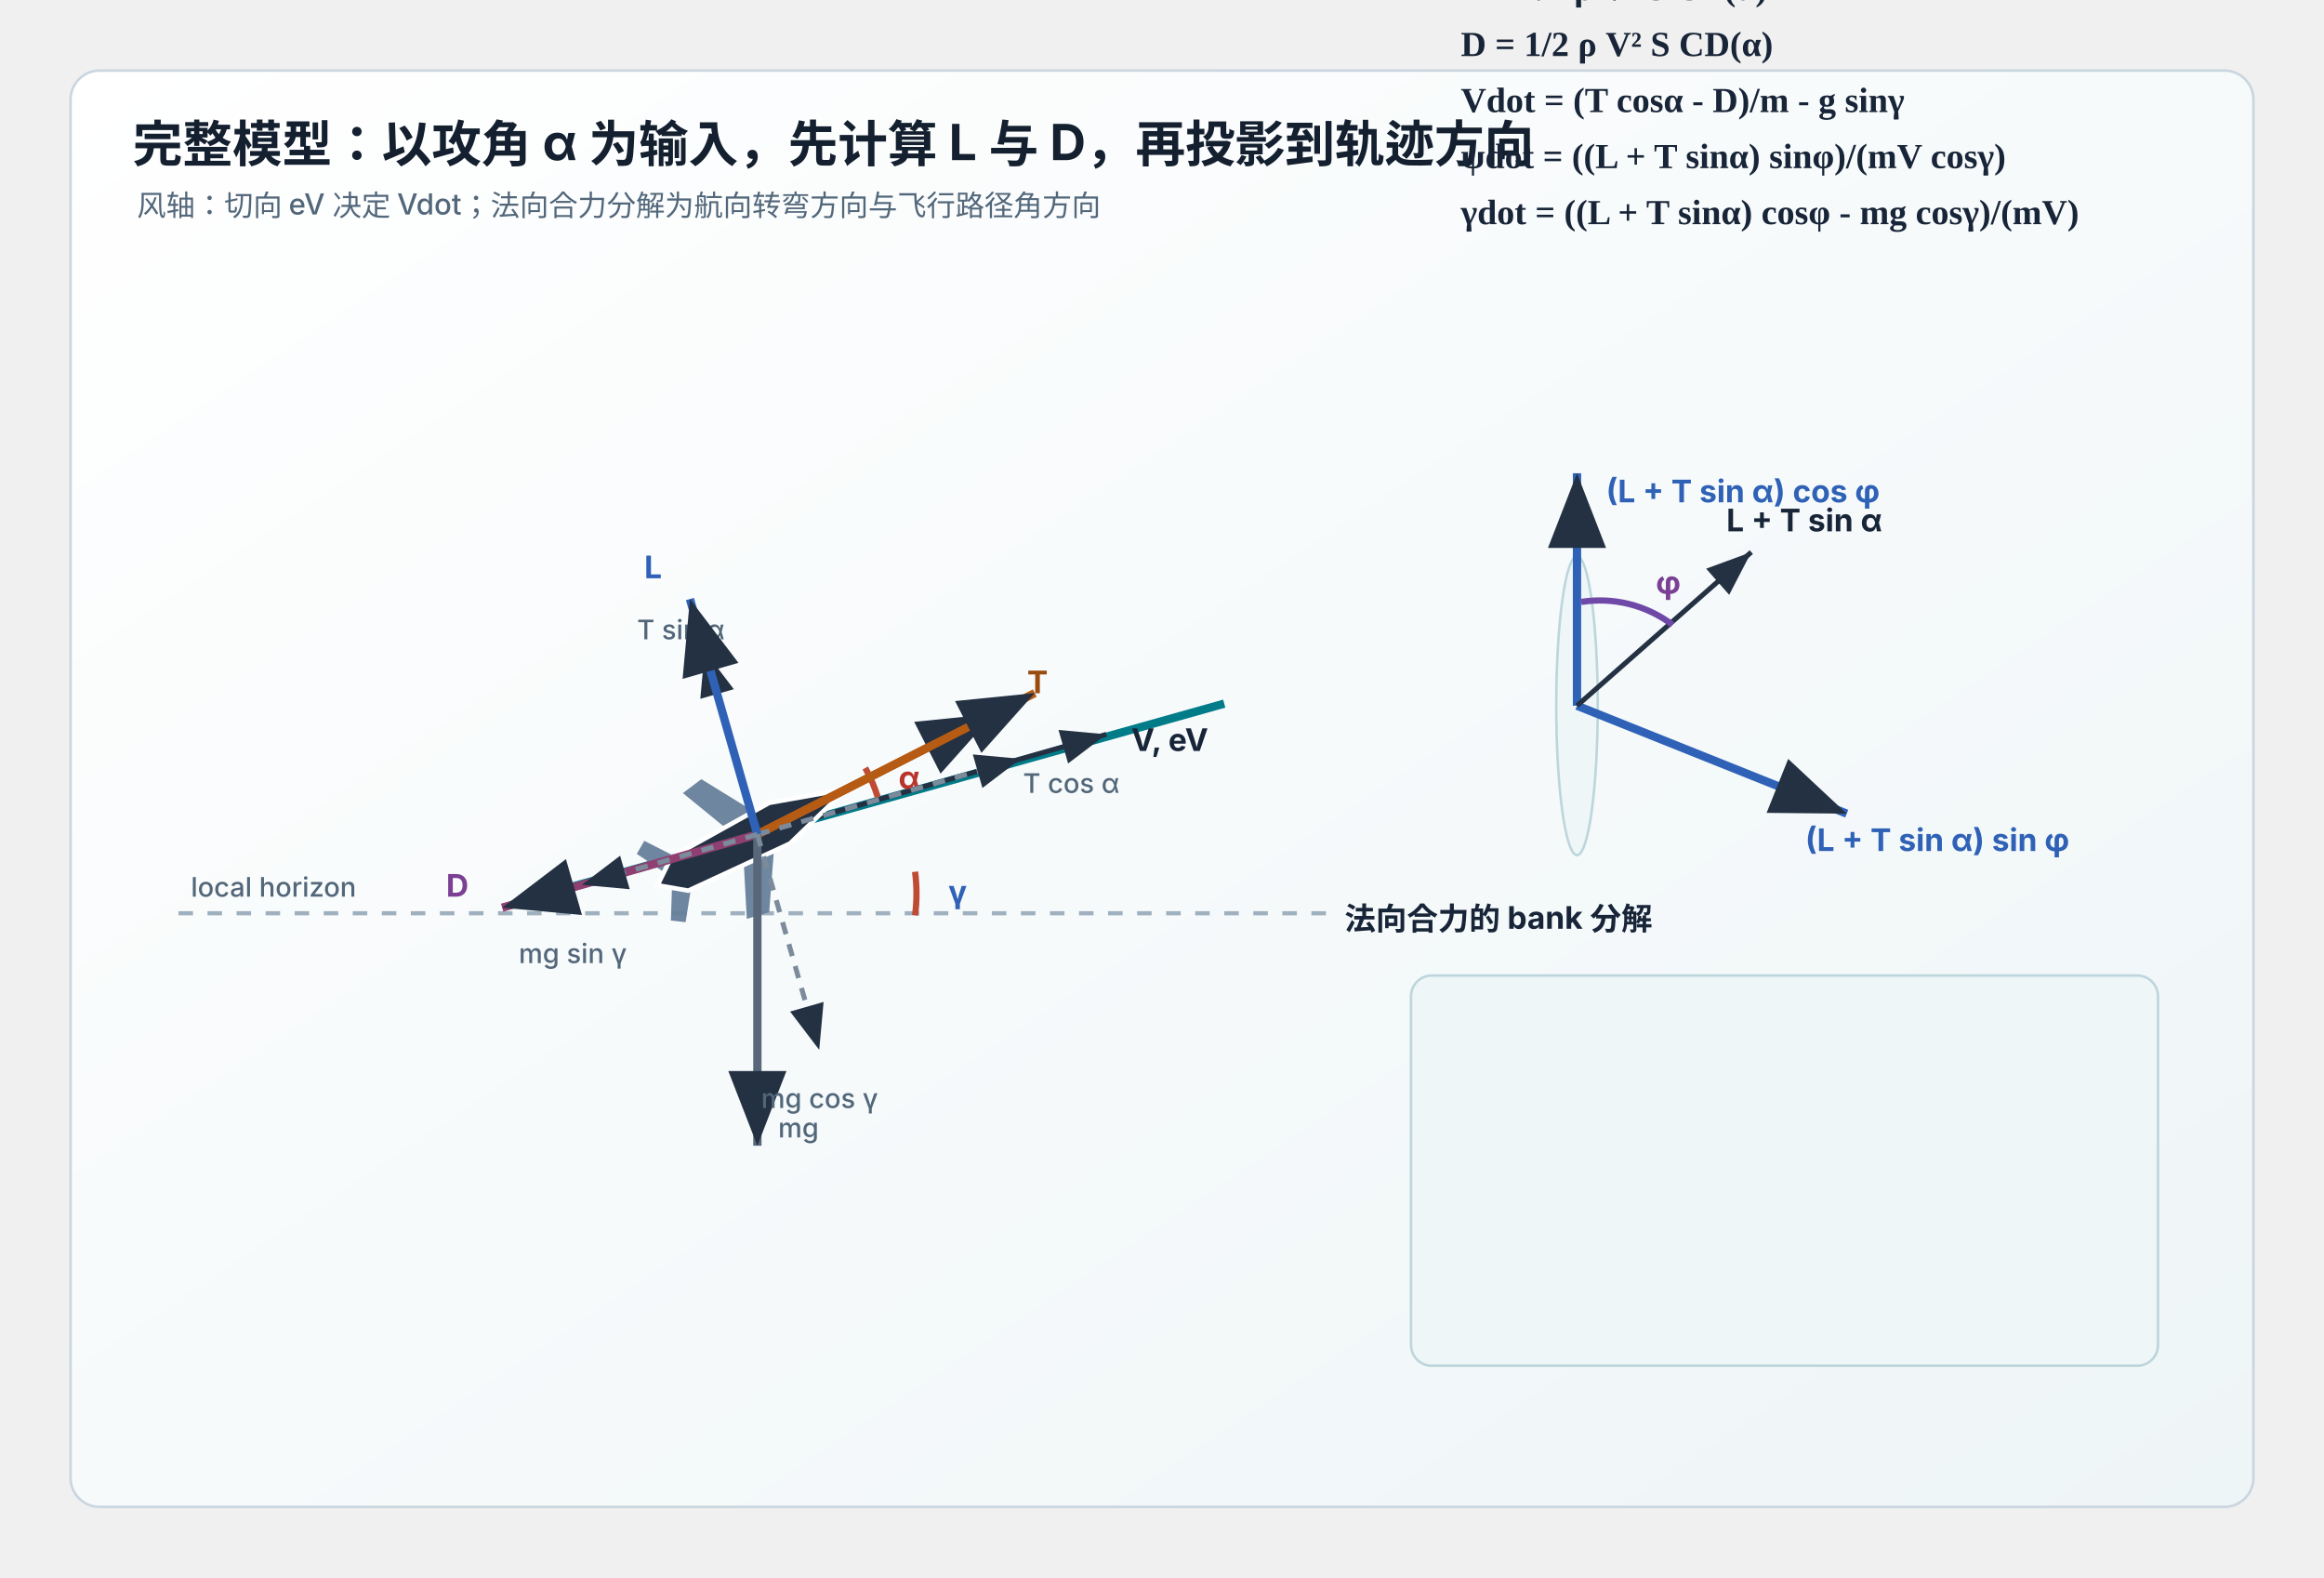
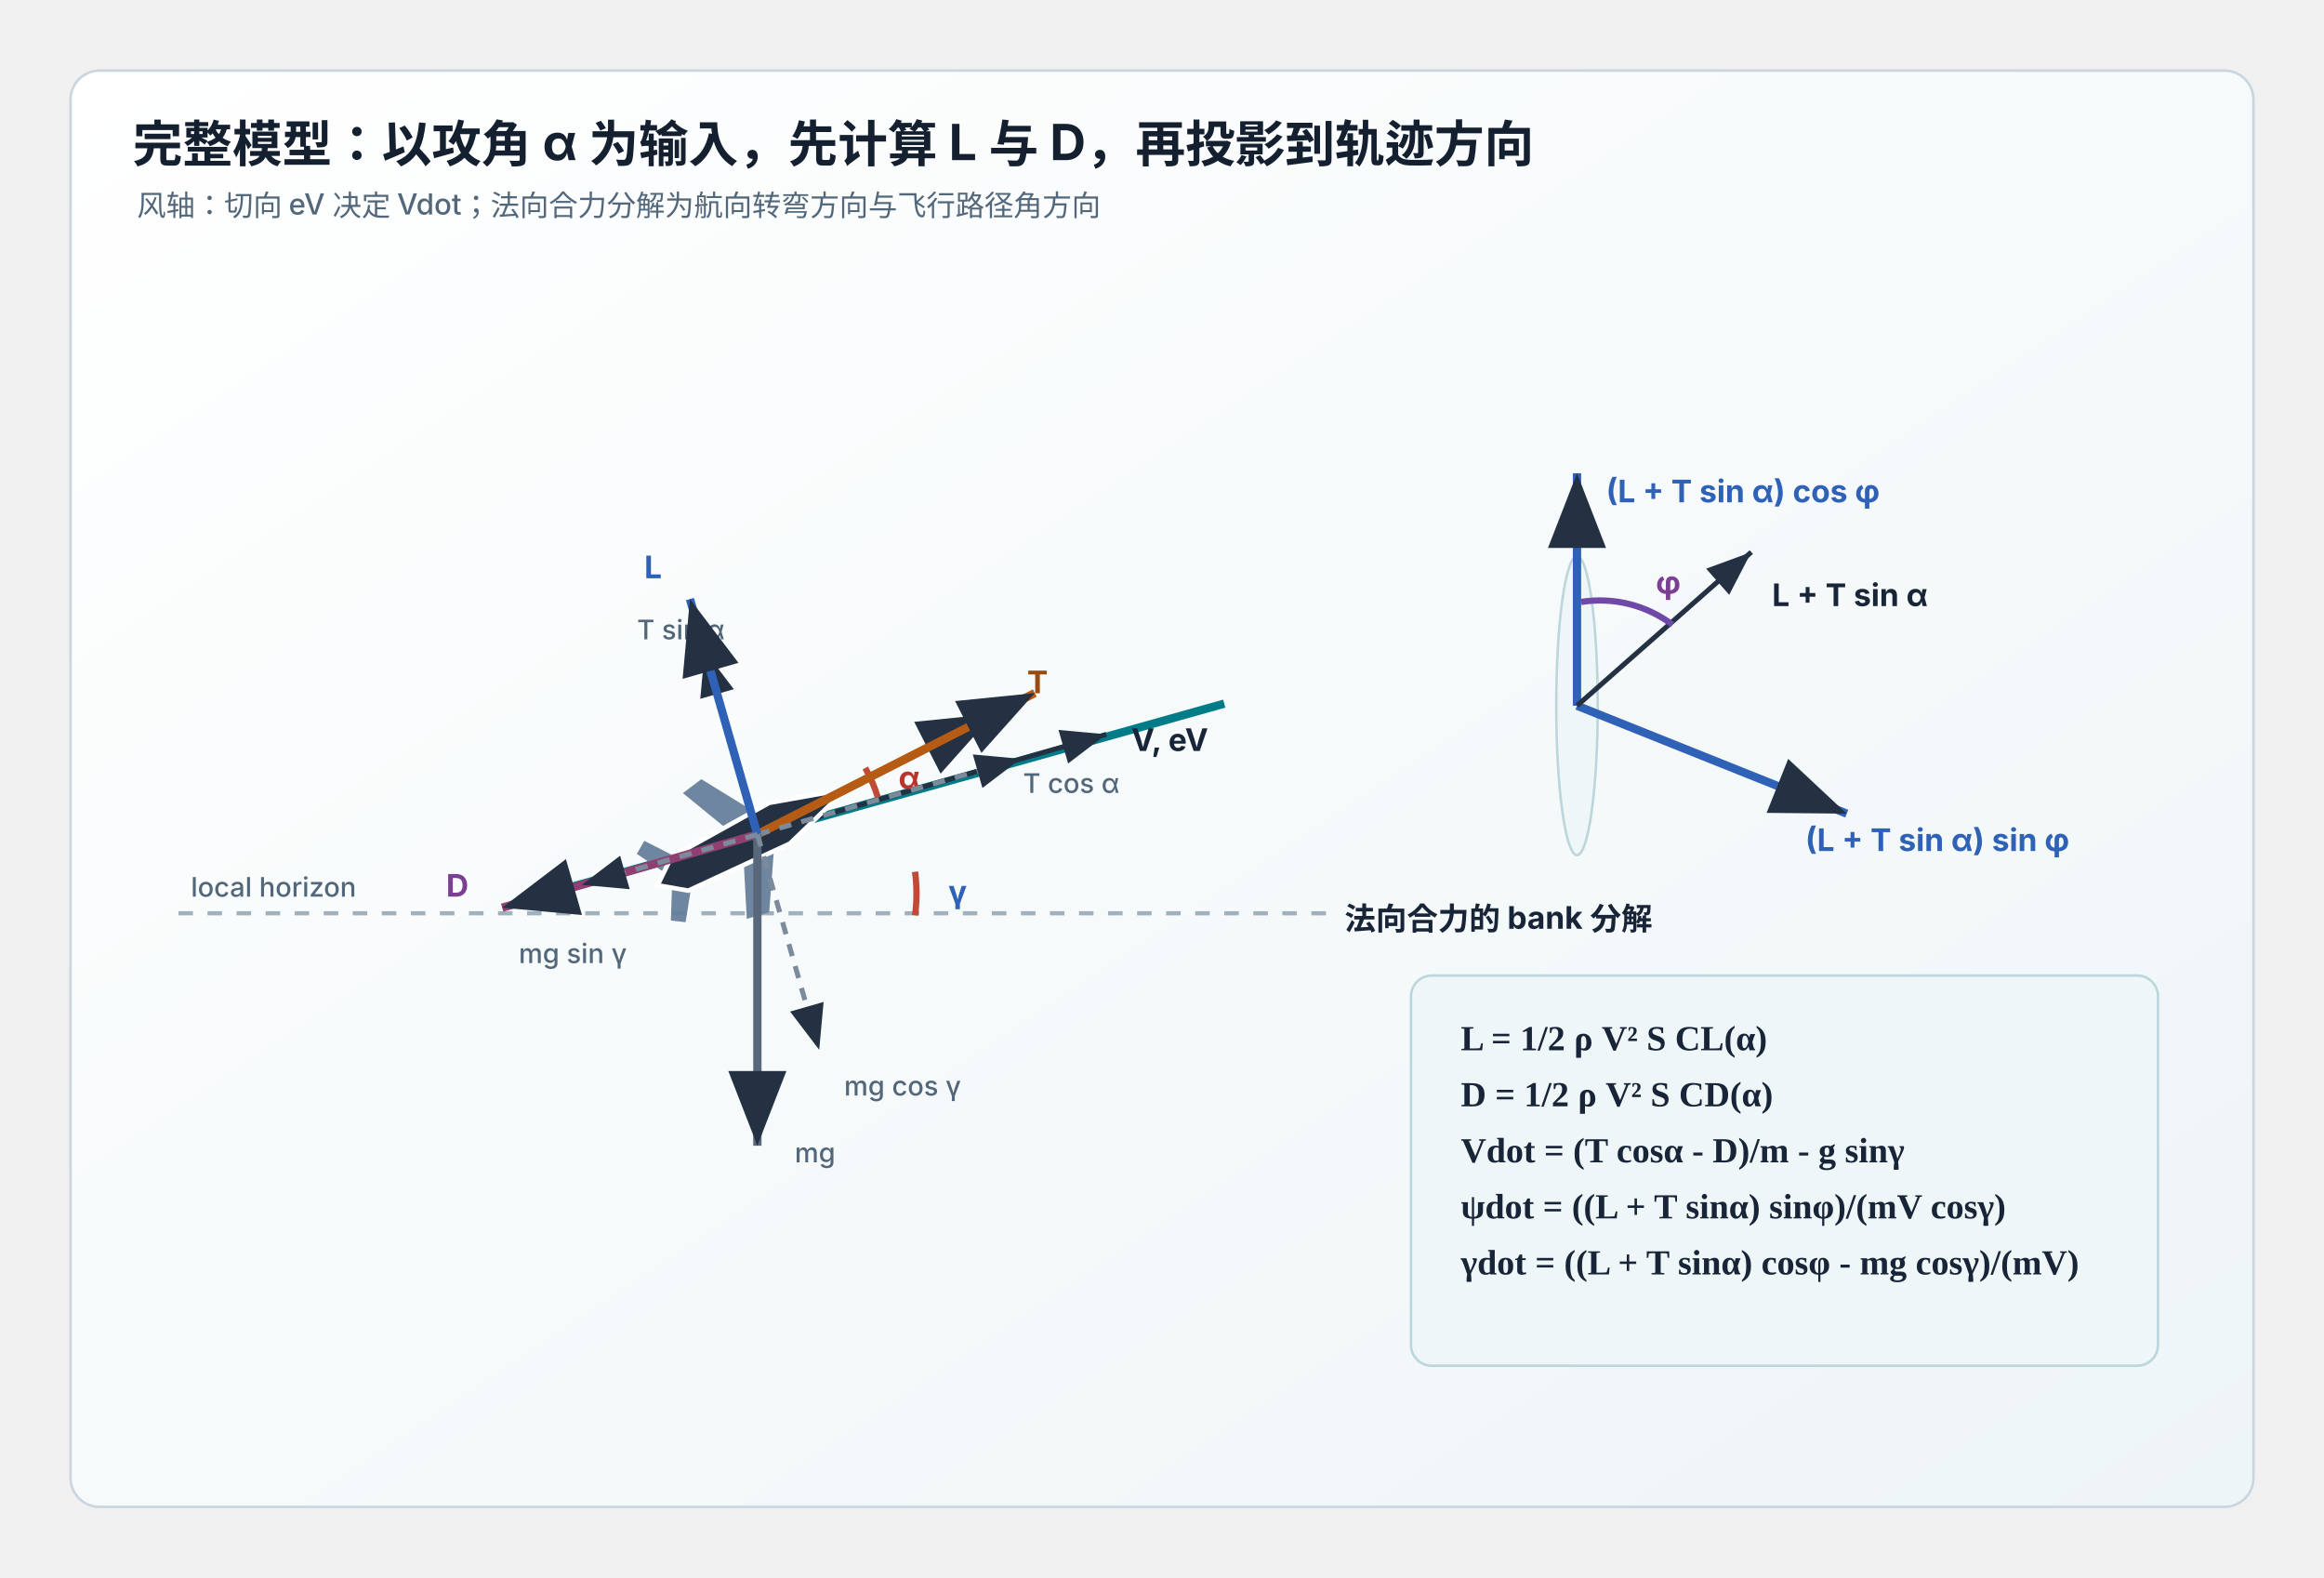
- <svg xmlns="http://www.w3.org/2000/svg" viewBox="0 0 1120 760" role="img" aria-labelledby="title">
+ <svg xmlns="http://www.w3.org/2000/svg" width="1120" height="760" viewBox="0 0 1120 760" role="img" aria-labelledby="title">
  <defs>
    <marker id="arrow" markerWidth="12" markerHeight="12" refX="9" refY="3.5" orient="auto" markerUnits="strokeWidth">
      <path d="M0,0 L9,3.5 L0,7 Z" fill="#233143" />
    </marker>
    <linearGradient id="panel" x1="0" x2="1" y1="0" y2="1">
      <stop offset="0" stop-color="#ffffff" />
      <stop offset="1" stop-color="#eef5f7" />
    </linearGradient>
  </defs>
  <style>
    svg { background: #f6f8fb; }
    .panel { fill: url(#panel); stroke: #c9d5df; stroke-width: 1.2; rx: 14; }
    .soft { fill: #eef6f8; stroke: #bdd6dc; stroke-width: 1.2; rx: 10; }
    .warnbox { fill: #fff4e5; stroke: #e1a154; stroke-width: 1.2; rx: 10; }
    .aircraft { fill: #233143; stroke: #ffffff; stroke-width: 2.2; }
    .wing { fill: #67809a; opacity: .95; }
    .horizon { stroke: #9fb0bf; stroke-width: 2; stroke-dasharray: 7 7; }
    .path { stroke: #007c89; stroke-width: 4; fill: none; }
    .axis { stroke: #233143; stroke-width: 2.4; fill: none; }
    .force { stroke: #b65b13; stroke-width: 4; fill: none; }
    .lift { stroke: #2f62b7; stroke-width: 4; fill: none; }
    .drag { stroke: #8f3f71; stroke-width: 4; fill: none; }
    .weight { stroke: #58687a; stroke-width: 4; fill: none; }
    .component { stroke: #7b8b9b; stroke-width: 2.4; stroke-dasharray: 6 5; fill: none; }
    .alpha { stroke: #bf4b34; stroke-width: 3; fill: none; }
    .bank { stroke: #6f48a8; stroke-width: 3; fill: none; }
    .flow { stroke: #007c89; stroke-width: 2.8; fill: none; }
    .danger { stroke: #b7352d; stroke-width: 3.2; fill: none; }
    .dot { fill: #007c89; stroke: #ffffff; stroke-width: 2; }
    .title { fill: #14202f; font: 700 24px -apple-system, BlinkMacSystemFont, "Segoe UI", sans-serif; }
    .subtitle { fill: #52677a; font: 500 14px -apple-system, BlinkMacSystemFont, "Segoe UI", sans-serif; }
    .label { fill: #182538; font: 650 15px -apple-system, BlinkMacSystemFont, "Segoe UI", sans-serif; }
    .small { fill: #52677a; font: 500 13px -apple-system, BlinkMacSystemFont, "Segoe UI", sans-serif; }
    .formula { fill: #182538; font: 600 17px "Times New Roman", serif; }
    .mono { fill: #233143; font: 600 13px ui-monospace, SFMono-Regular, Menlo, Consolas, monospace; }
    .orange { fill: #9a4c10; font: 700 15px -apple-system, BlinkMacSystemFont, "Segoe UI", sans-serif; }
    .blue { fill: #2f62b7; font: 700 15px -apple-system, BlinkMacSystemFont, "Segoe UI", sans-serif; }
    .violet { fill: #7b3f93; font: 700 15px -apple-system, BlinkMacSystemFont, "Segoe UI", sans-serif; }
    .red { fill: #b7352d; font: 700 15px -apple-system, BlinkMacSystemFont, "Segoe UI", sans-serif; }
  </style>
  <rect class="panel" x="34.0" y="34.0" width="1052.0" height="692.0" />
  <text class="title" x="64.0" y="78.0">完整模型：以攻角 α 为输入，先计算 L 与 D，再投影到轨迹方向</text>
  <text class="subtitle" x="66.0" y="104.0">风轴：切向 eV 决定 Vdot；法向合力分解为航向转弯方向与飞行路径角方向</text>
  <line class="horizon" x1="86.0" y1="440.0" x2="642.0" y2="440.0" />
  <text class="small" x="92.0" y="432.0">local horizon</text>
  <line class="path" x1="255.0" y1="433.0" x2="590.0" y2="339.0" />
  <line class="axis" x1="365.0" y1="402.0" x2="533.2" y2="353.8" marker-end="url(#arrow)" />
  <text class="label" x="545.2" y="361.8">V, eV</text>
  <path class="alpha" d="M441,441 A82,82 0 0,0 441,420" />
  <text class="blue" x="457.0" y="435.0">γ</text>
  <polygon class="wing" points="373.9,397.5 338.0,375.4 329.1,382.1 357.9,405.6 359.9,442.7 370.7,439.5" />
  <polygon class="wing" points="334.7,417.4 310.5,405.1 306.9,411.4 324.0,422.9 323.3,443.5 330.4,444.3" />
  <polygon class="aircraft" points="407.8,380.2 370.7,386.8 323.5,413.0 316.9,426.5 331.7,429.1 380.7,406.4" />
  <line class="force" x1="365.0" y1="402.0" x2="479.0" y2="343.9" marker-end="url(#arrow)" />
  <path class="alpha" d="M423,384 A72,72 0 0,0 417,370" />
  <text class="red" x="433.0" y="380.0">α</text>
  <line class="force" x1="365.0" y1="402.0" x2="498.7" y2="333.9" marker-end="url(#arrow)" />
  <text class="orange" x="495.0" y="334.0">T</text>
  <line class="component" x1="365.0" y1="402.0" x2="491.9" y2="365.6" marker-end="url(#arrow)" />
  <text class="small" x="493.0" y="382.0">T cos α</text>
  <line class="component" x1="365.0" y1="402.0" x2="339.6" y2="313.6" marker-end="url(#arrow)" />
  <text class="small" x="307.0" y="308.0">T sin α</text>
  <line class="drag" x1="365.0" y1="402.0" x2="242.0" y2="437.3" marker-end="url(#arrow)" />
  <text class="violet" x="215.0" y="432.0">D</text>
  <line class="lift" x1="365.0" y1="402.0" x2="332.5" y2="288.6" marker-end="url(#arrow)" />
  <text class="blue" x="310.5" y="278.6">L</text>
  <line class="weight" x1="365.0" y1="402.0" x2="365.0" y2="552.0" marker-end="url(#arrow)" />
-   <text class="small" x="375.0" y="548.0">mg</text>
+   <text class="small" x="383.0" y="560.0">mg</text>
  <line class="component" x1="365.0" y1="402.0" x2="280.4" y2="426.3" marker-end="url(#arrow)" />
  <text class="small" x="250.0" y="464.0">mg sin γ</text>
  <line class="component" x1="365.0" y1="402.0" x2="394.8" y2="505.8" marker-end="url(#arrow)" />
-   <text class="small" x="366.8" y="533.8">mg cos γ</text>
+   <text class="small" x="406.8" y="527.8">mg cos γ</text>
  <ellipse class="soft" cx="760.0" cy="340.0" rx="145.0" ry="72.0" />
  <line class="lift" x1="760.0" y1="340.0" x2="760.0" y2="228.0" marker-end="url(#arrow)" />
  <text class="blue" x="774.0" y="242.0">(L + T sin α) cos φ</text>
  <line class="lift" x1="760.0" y1="340.0" x2="890.0" y2="392.0" marker-end="url(#arrow)" />
  <text class="blue" x="870.0" y="410.0">(L + T sin α) sin φ</text>
  <line class="axis" x1="760.0" y1="340.0" x2="844.0" y2="266.0" marker-end="url(#arrow)" />
-   <text class="label" x="832.0" y="256.0">L + T sin α</text>
+   <text class="label" x="854.0" y="292.0">L + T sin α</text>
  <path class="bank" d="M762,290 A58,58 0 0,1 806,301" />
  <text class="violet" x="798.0" y="286.0">φ</text>
  <text class="label" x="648.0" y="448.0">法向合力的 bank 分解</text>
  <rect class="soft" x="680.0" y="470.0" width="360.0" height="188.0" />
-   <text class="formula">
+   <text class="formula" x="704.0" y="506.0">
    <tspan x="704.0" dy="0">L = 1/2 ρ V² S CL(α)</tspan>
    <tspan x="704.0" dy="27">D = 1/2 ρ V² S CD(α)</tspan>
    <tspan x="704.0" dy="27">Vdot = (T cosα - D)/m - g sinγ</tspan>
    <tspan x="704.0" dy="27">ψdot = ((L + T sinα) sinφ)/(mV cosγ)</tspan>
    <tspan x="704.0" dy="27">γdot = ((L + T sinα) cosφ - mg cosγ)/(mV)</tspan>
  </text>
</svg>
